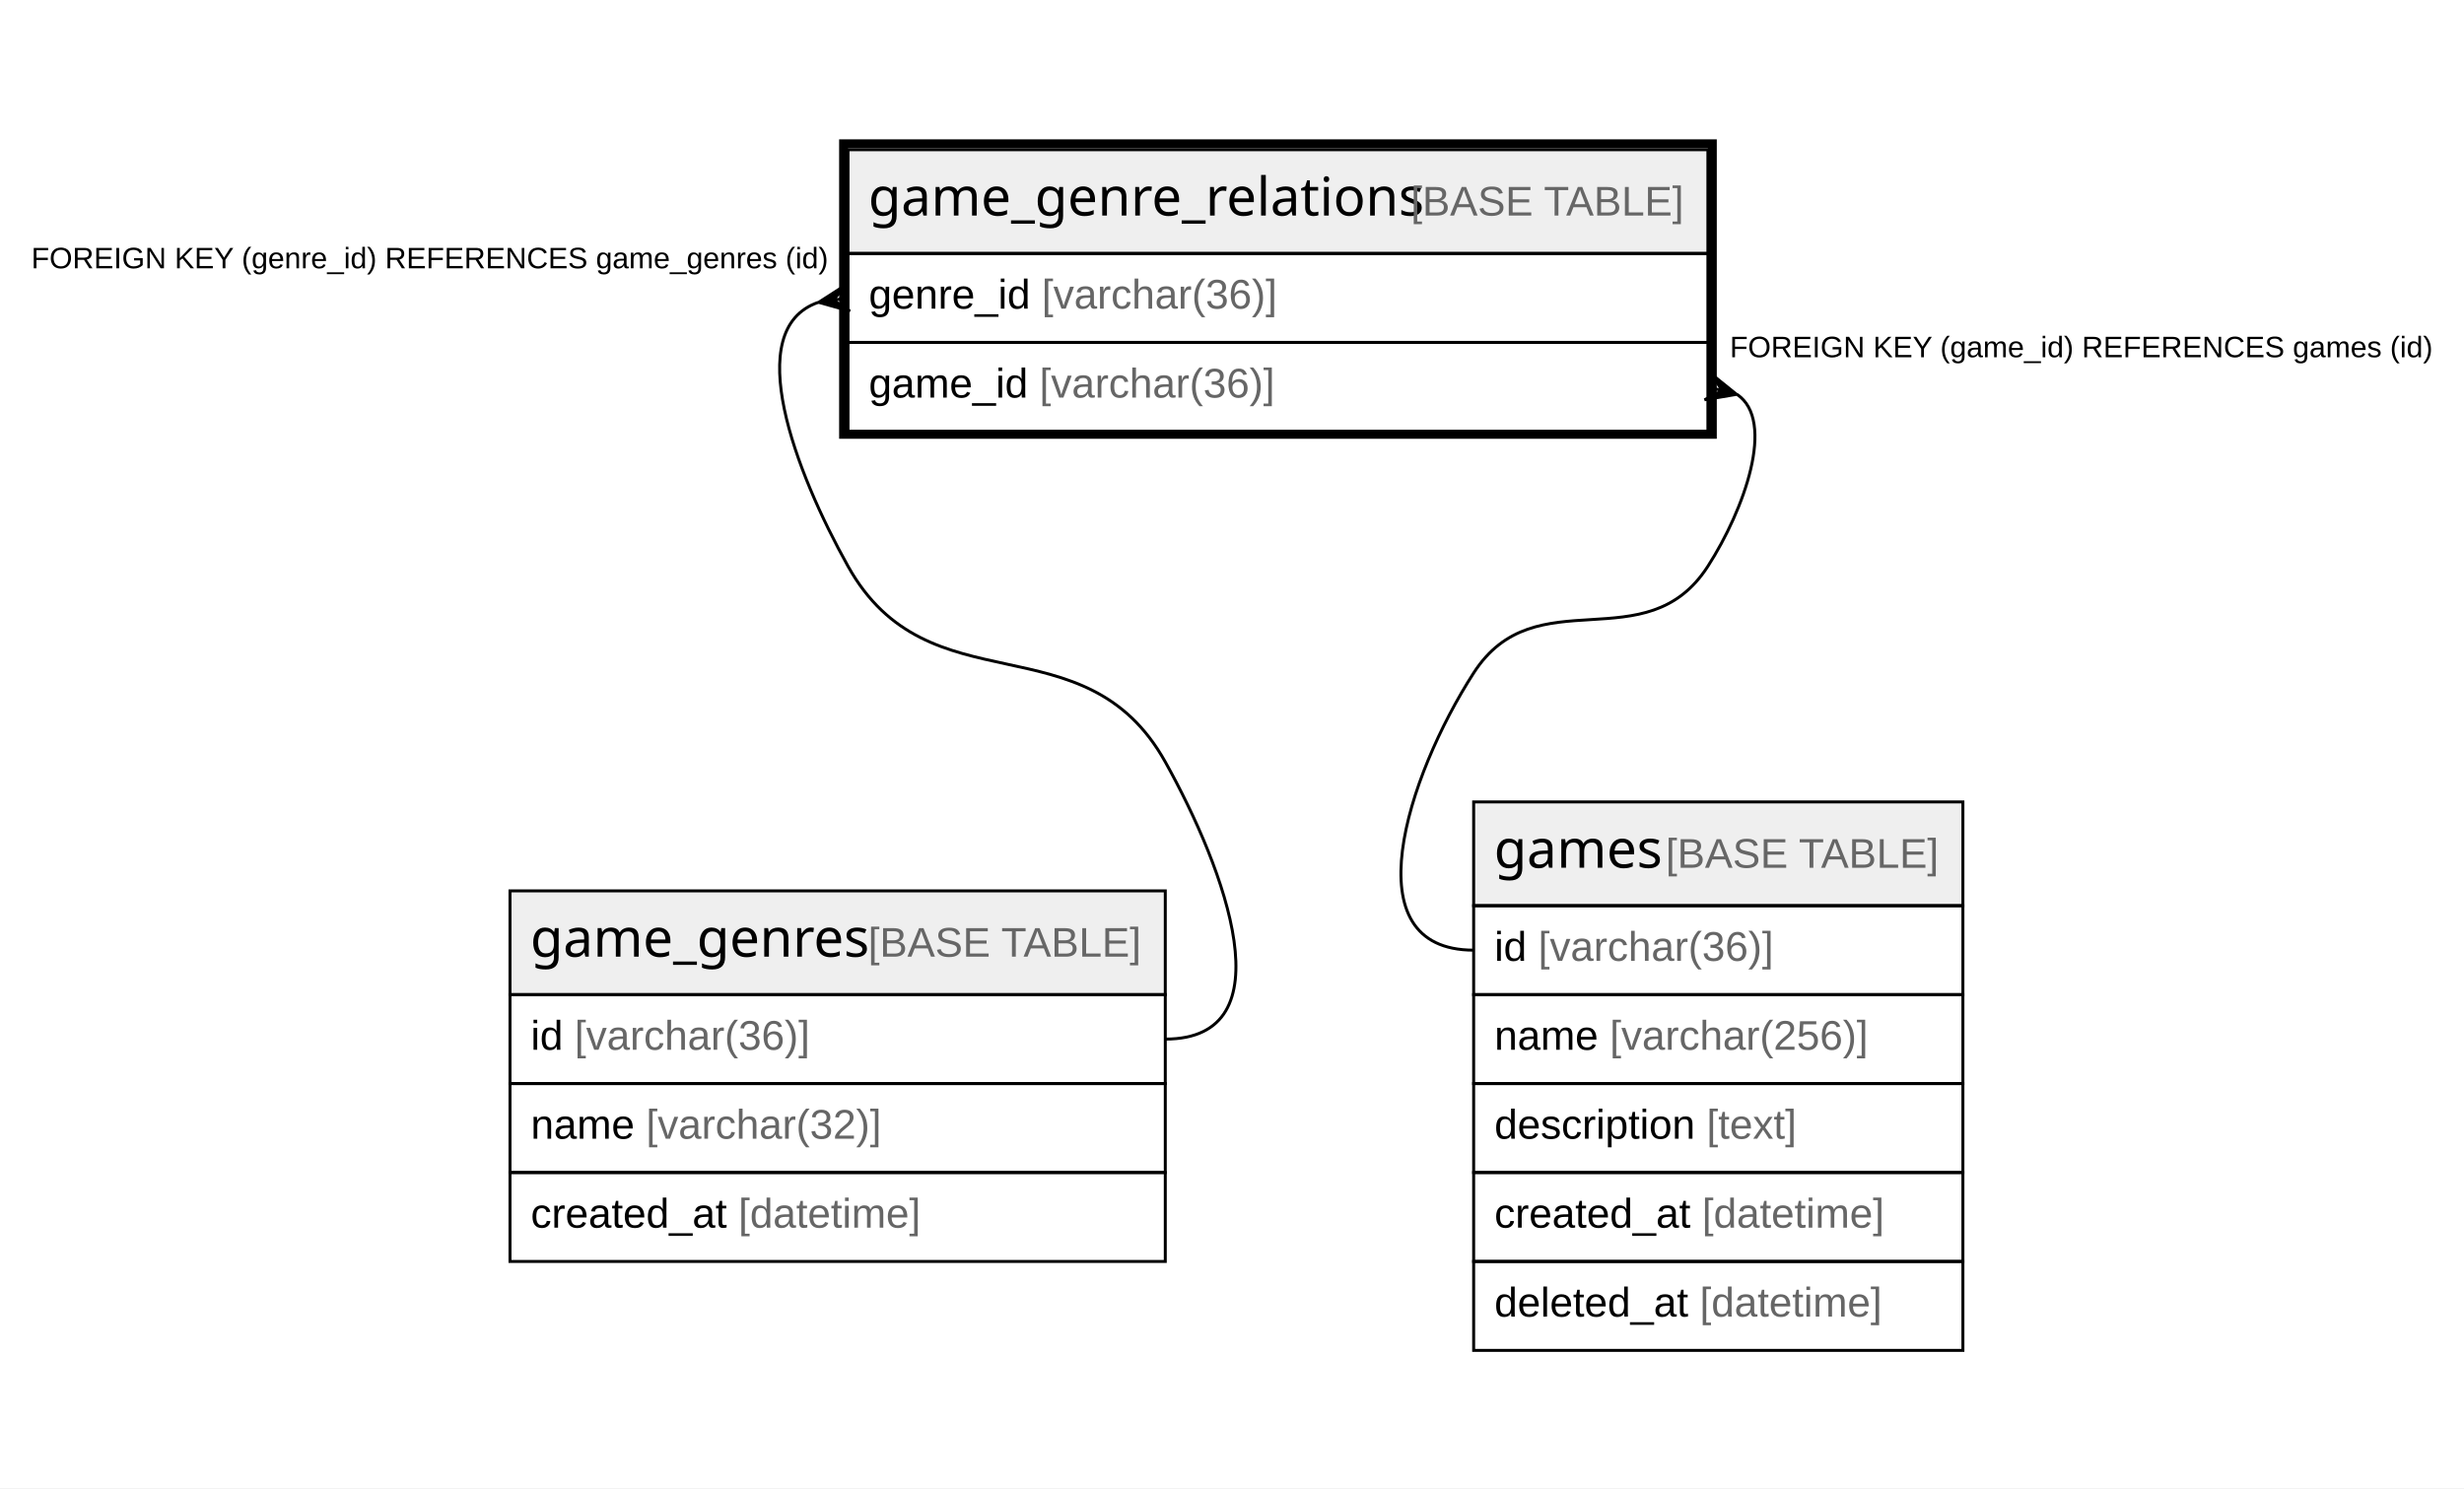
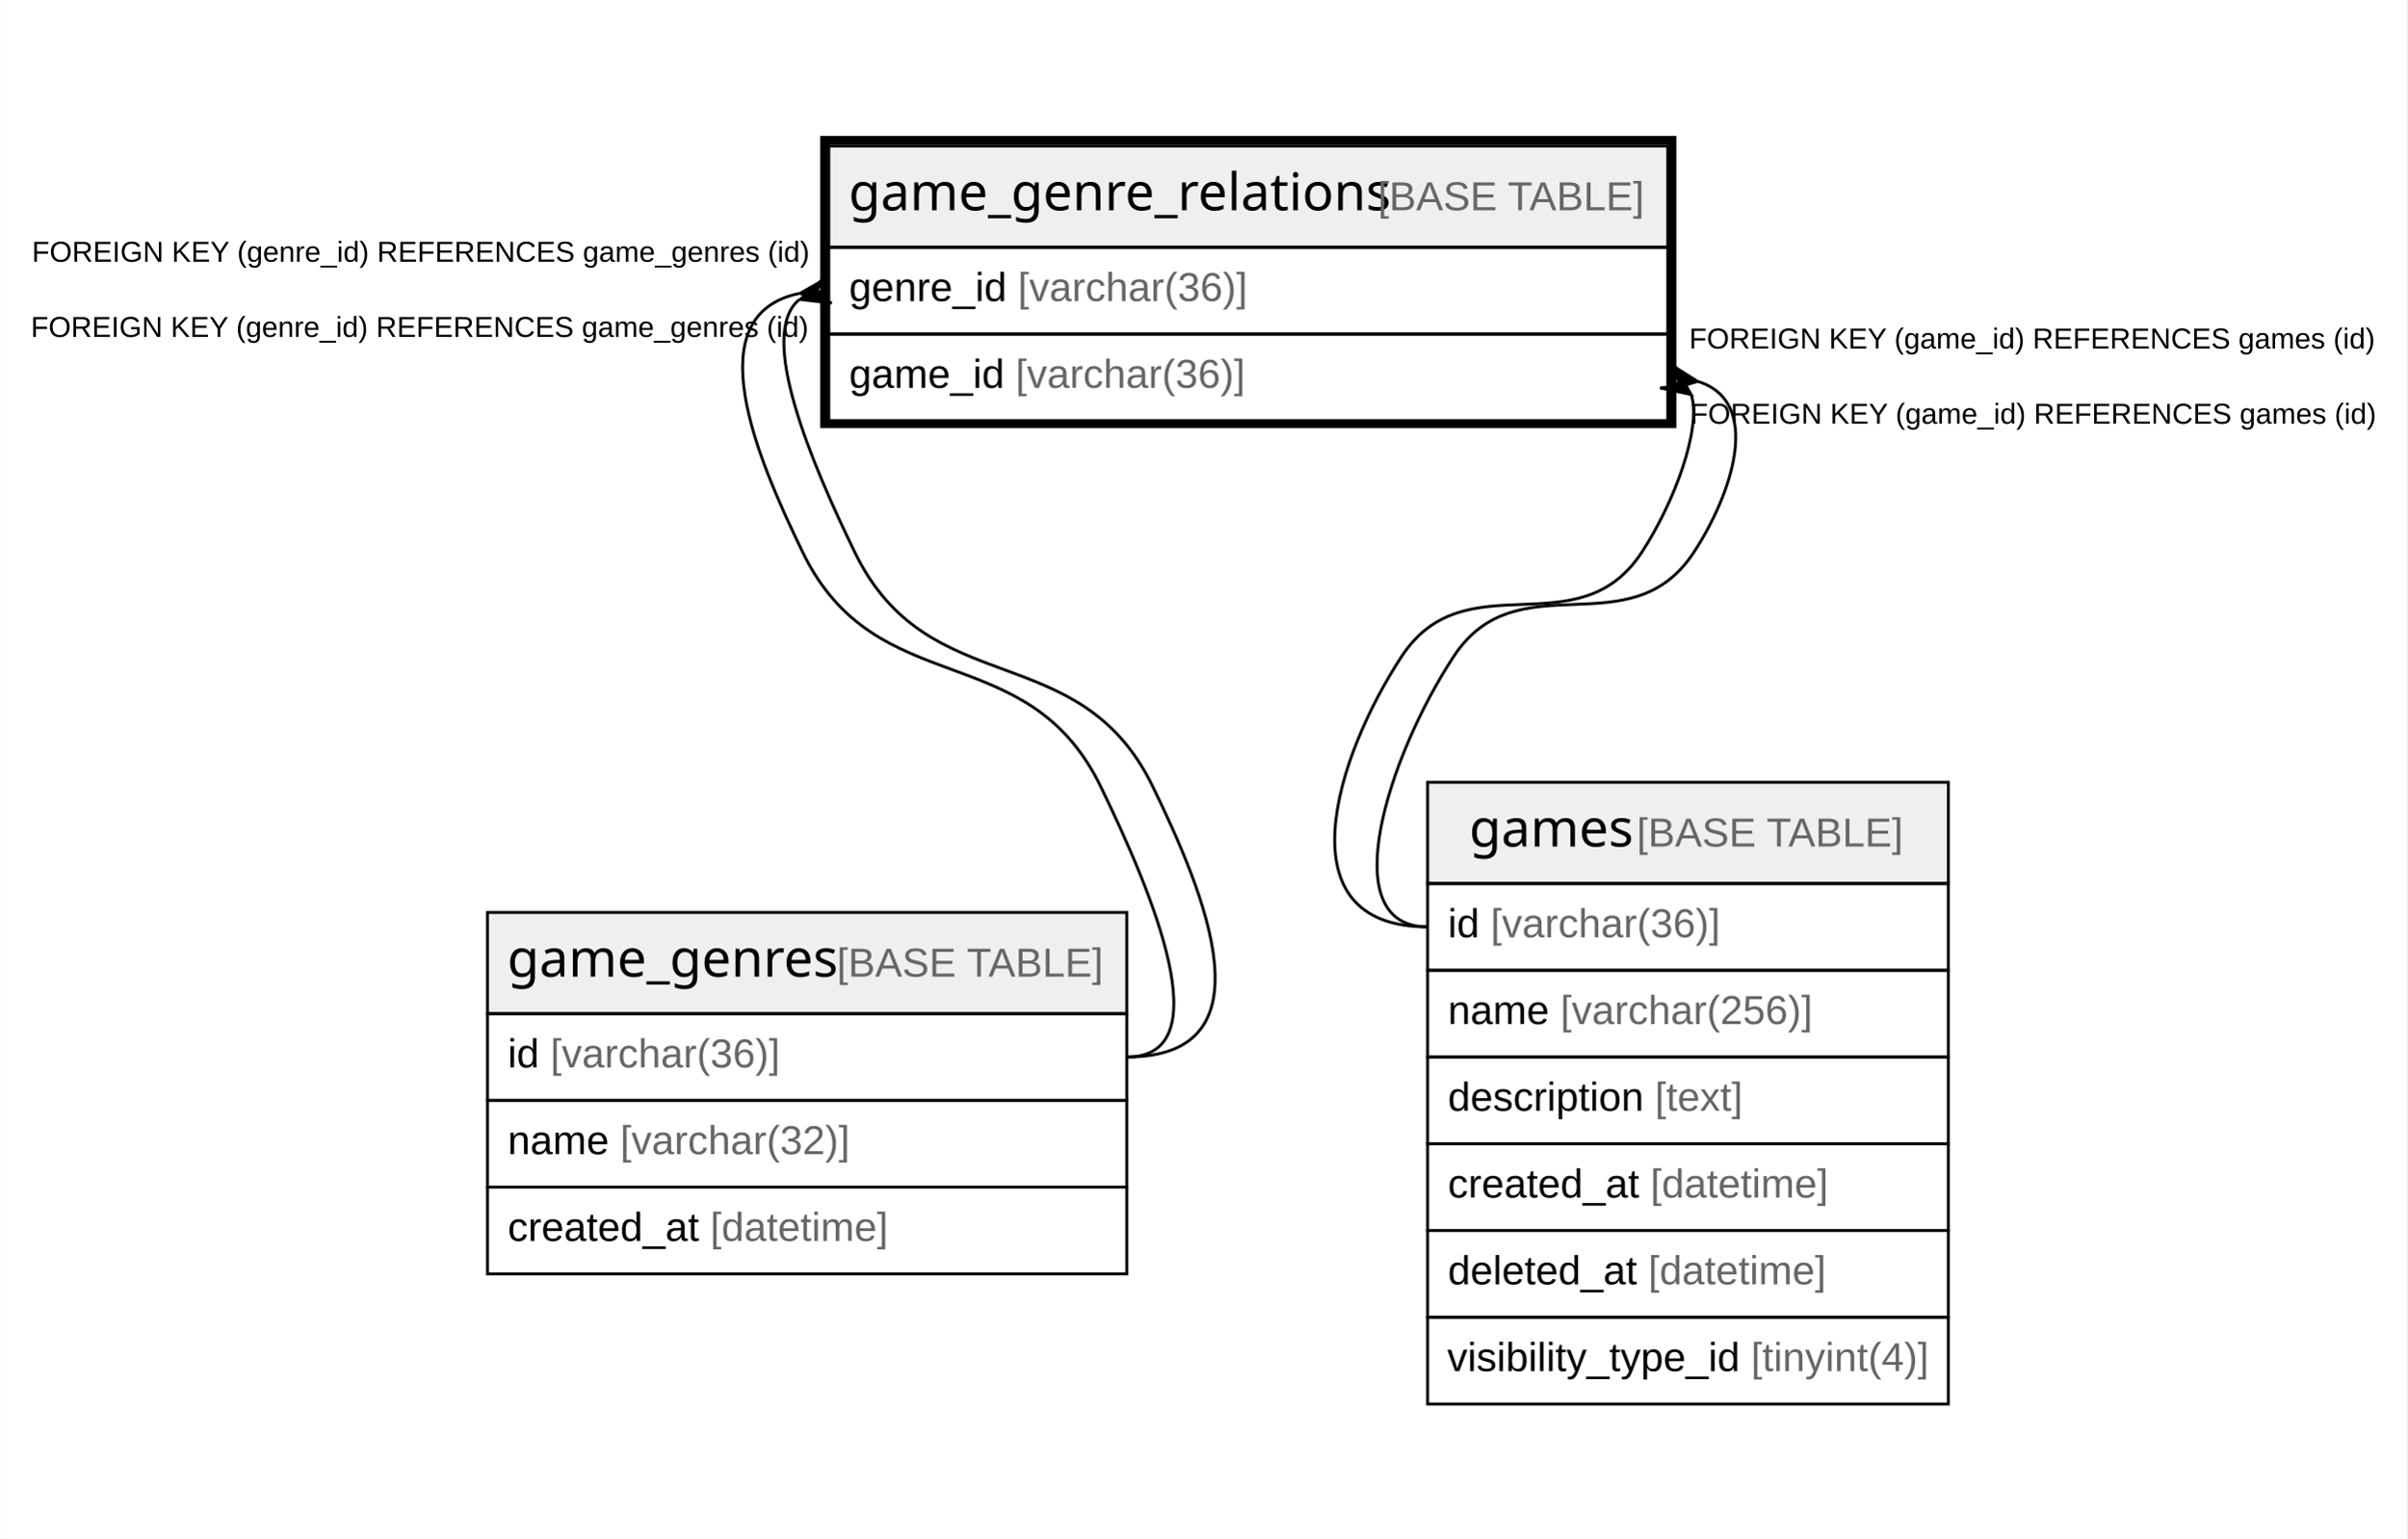
- <svg xmlns="http://www.w3.org/2000/svg" width="831pt" height="502pt" viewBox="0.00 0.00 831.00 502.00">
-   <g id="graph0" class="graph" transform="scale(1 1) rotate(0) translate(4 498)">
-     <polygon fill="#ffffff" stroke="transparent" points="-4,4 -4,-498 827,-498 827,4 -4,4" />
+ <svg xmlns="http://www.w3.org/2000/svg" width="832pt" height="532pt" viewBox="0.00 0.00 831.78 532.00">
+   <g id="graph0" class="graph" transform="scale(1 1) rotate(0) translate(4 528)">
+     <polygon fill="#ffffff" stroke="transparent" points="-4,4 -4,-528 827.782,-528 827.782,4 -4,4" />
    <g id="node1" class="node">
-       <polygon fill="#efefef" stroke="transparent" points="282,-412.5 282,-447.5 572,-447.5 572,-412.5 282,-412.5" />
-       <polygon fill="none" stroke="#000000" points="282,-412.5 282,-447.5 572,-447.5 572,-412.5 282,-412.5" />
-       <text text-anchor="start" x="288.849" y="-425.3" font-family="Arial Bold" font-size="18.00" fill="#000000">game_genre_relations</text>
-       <text text-anchor="start" x="467.897" y="-425.3" font-family="Arial" font-size="14.00" fill="#000000"> </text>
-       <text text-anchor="start" x="471.788" y="-425.3" font-family="Arial" font-size="14.00" fill="#666666">[BASE TABLE]</text>
-       <polygon fill="none" stroke="#000000" points="282,-382.5 282,-412.5 572,-412.5 572,-382.5 282,-382.5" />
-       <text text-anchor="start" x="289" y="-393.9" font-family="Arial" font-size="14.00" fill="#000000">genre_id </text>
-       <text text-anchor="start" x="347.353" y="-393.9" font-family="Arial" font-size="14.00" fill="#666666">[varchar(36)]</text>
-       <polygon fill="none" stroke="#000000" points="282,-352.5 282,-382.5 572,-382.5 572,-352.5 282,-352.5" />
-       <text text-anchor="start" x="289" y="-363.9" font-family="Arial" font-size="14.00" fill="#000000">game_id </text>
-       <text text-anchor="start" x="346.571" y="-363.9" font-family="Arial" font-size="14.00" fill="#666666">[varchar(36)]</text>
-       <polygon fill="none" stroke="#000000" stroke-width="3" points="280.5,-351.5 280.5,-449.5 573.5,-449.5 573.5,-351.5 280.5,-351.5" />
+       <polygon fill="#efefef" stroke="transparent" points="282.363,-442.5 282.363,-477.5 572.363,-477.5 572.363,-442.5 282.363,-442.5" />
+       <polygon fill="none" stroke="#000000" points="282.363,-442.5 282.363,-477.5 572.363,-477.5 572.363,-442.5 282.363,-442.5" />
+       <text text-anchor="start" x="289.213" y="-455.3" font-family="Arial Bold" font-size="18.00" fill="#000000">game_genre_relations</text>
+       <text text-anchor="start" x="468.26" y="-455.3" font-family="Arial" font-size="14.00" fill="#000000"> </text>
+       <text text-anchor="start" x="472.151" y="-455.3" font-family="Arial" font-size="14.00" fill="#666666">[BASE TABLE]</text>
+       <polygon fill="none" stroke="#000000" points="282.363,-412.5 282.363,-442.5 572.363,-442.5 572.363,-412.5 282.363,-412.5" />
+       <text text-anchor="start" x="289.363" y="-423.9" font-family="Arial" font-size="14.00" fill="#000000">genre_id </text>
+       <text text-anchor="start" x="347.717" y="-423.9" font-family="Arial" font-size="14.00" fill="#666666">[varchar(36)]</text>
+       <polygon fill="none" stroke="#000000" points="282.363,-382.5 282.363,-412.5 572.363,-412.5 572.363,-382.5 282.363,-382.5" />
+       <text text-anchor="start" x="289.363" y="-393.9" font-family="Arial" font-size="14.00" fill="#000000">game_id </text>
+       <text text-anchor="start" x="346.934" y="-393.9" font-family="Arial" font-size="14.00" fill="#666666">[varchar(36)]</text>
+       <polygon fill="none" stroke="#000000" stroke-width="3" points="280.863,-381.5 280.863,-479.5 573.863,-479.5 573.863,-381.5 280.863,-381.5" />
    </g>
    <g id="node2" class="node">
-       <polygon fill="#efefef" stroke="transparent" points="168,-162.5 168,-197.5 389,-197.5 389,-162.5 168,-162.5" />
-       <polygon fill="none" stroke="#000000" points="168,-162.5 168,-197.5 389,-197.5 389,-162.5 168,-162.5" />
-       <text text-anchor="start" x="174.856" y="-175.3" font-family="Arial Bold" font-size="18.00" fill="#000000">game_genres</text>
-       <text text-anchor="start" x="284.89" y="-175.3" font-family="Arial" font-size="14.00" fill="#000000"> </text>
-       <text text-anchor="start" x="288.781" y="-175.3" font-family="Arial" font-size="14.00" fill="#666666">[BASE TABLE]</text>
-       <polygon fill="none" stroke="#000000" points="168,-132.5 168,-162.5 389,-162.5 389,-132.5 168,-132.5" />
-       <text text-anchor="start" x="175" y="-143.9" font-family="Arial" font-size="14.00" fill="#000000">id </text>
-       <text text-anchor="start" x="189.78" y="-143.9" font-family="Arial" font-size="14.00" fill="#666666">[varchar(36)]</text>
-       <polygon fill="none" stroke="#000000" points="168,-102.5 168,-132.5 389,-132.5 389,-102.5 168,-102.5" />
-       <text text-anchor="start" x="175" y="-113.9" font-family="Arial" font-size="14.00" fill="#000000">name </text>
-       <text text-anchor="start" x="213.899" y="-113.9" font-family="Arial" font-size="14.00" fill="#666666">[varchar(32)]</text>
-       <polygon fill="none" stroke="#000000" points="168,-72.5 168,-102.5 389,-102.5 389,-72.5 168,-72.5" />
-       <text text-anchor="start" x="175" y="-83.9" font-family="Arial" font-size="14.00" fill="#000000">created_at </text>
-       <text text-anchor="start" x="245.028" y="-83.9" font-family="Arial" font-size="14.00" fill="#666666">[datetime]</text>
+       <polygon fill="#efefef" stroke="transparent" points="164.363,-177.5 164.363,-212.5 385.363,-212.5 385.363,-177.5 164.363,-177.5" />
+       <polygon fill="none" stroke="#000000" points="164.363,-177.5 164.363,-212.5 385.363,-212.5 385.363,-177.5 164.363,-177.5" />
+       <text text-anchor="start" x="171.22" y="-190.3" font-family="Arial Bold" font-size="18.00" fill="#000000">game_genres</text>
+       <text text-anchor="start" x="281.253" y="-190.3" font-family="Arial" font-size="14.00" fill="#000000"> </text>
+       <text text-anchor="start" x="285.144" y="-190.3" font-family="Arial" font-size="14.00" fill="#666666">[BASE TABLE]</text>
+       <polygon fill="none" stroke="#000000" points="164.363,-147.5 164.363,-177.5 385.363,-177.5 385.363,-147.5 164.363,-147.5" />
+       <text text-anchor="start" x="171.363" y="-158.9" font-family="Arial" font-size="14.00" fill="#000000">id </text>
+       <text text-anchor="start" x="186.143" y="-158.9" font-family="Arial" font-size="14.00" fill="#666666">[varchar(36)]</text>
+       <polygon fill="none" stroke="#000000" points="164.363,-117.5 164.363,-147.5 385.363,-147.5 385.363,-117.5 164.363,-117.5" />
+       <text text-anchor="start" x="171.363" y="-128.9" font-family="Arial" font-size="14.00" fill="#000000">name </text>
+       <text text-anchor="start" x="210.262" y="-128.9" font-family="Arial" font-size="14.00" fill="#666666">[varchar(32)]</text>
+       <polygon fill="none" stroke="#000000" points="164.363,-87.5 164.363,-117.5 385.363,-117.5 385.363,-87.5 164.363,-87.5" />
+       <text text-anchor="start" x="171.363" y="-98.9" font-family="Arial" font-size="14.00" fill="#000000">created_at </text>
+       <text text-anchor="start" x="241.391" y="-98.9" font-family="Arial" font-size="14.00" fill="#666666">[datetime]</text>
    </g>
    <g id="edge1" class="edge">
-       <path fill="none" stroke="#000000" d="M271.899,-395.986C245.795,-386.877 264.312,-338.692 282,-307 309.23,-258.21 361.77,-289.79 389,-241 409.252,-204.713 430.556,-147.5 389,-147.5" />
-       <polygon fill="#000000" stroke="#000000" points="272.111,-396.018 281.333,-401.95 277.055,-396.759 282,-397.5 282,-397.5 282,-397.5 277.055,-396.759 282.667,-393.05 272.111,-396.018 272.111,-396.018" />
-       <text text-anchor="start" x="6.545" y="-407.5" font-family="Arial" font-size="10.00" fill="#000000">FOREIGN KEY (genre_id) REFERENCES game_genres (id)</text>
+       <path fill="none" stroke="#000000" d="M272.106,-426.54C236.649,-419.123 257.162,-370.353 273.363,-337 298.81,-284.616 350.917,-308.384 376.363,-256 394.521,-218.621 417.919,-162.5 385.363,-162.5" />
+       <polygon fill="#000000" stroke="#000000" points="272.407,-426.568 281.944,-431.98 277.385,-427.034 282.363,-427.5 282.363,-427.5 282.363,-427.5 277.385,-427.034 282.783,-423.02 272.407,-426.568 272.407,-426.568" />
+       <text text-anchor="start" x="6.908" y="-437.5" font-family="Arial" font-size="10.00" fill="#000000">FOREIGN KEY (genre_id) REFERENCES game_genres (id)</text>
+     </g>
+     <g id="edge2" class="edge">
+       <path fill="none" stroke="#000000" d="M272.051,-424.338C257.558,-412.234 276.319,-367.97 291.363,-337 316.81,-284.616 368.917,-308.384 394.363,-256 412.485,-218.694 435.828,-162.719 385.659,-162.501" />
+       <polygon fill="#000000" stroke="#000000" points="272.469,-424.471 280.638,-431.786 277.235,-425.984 282,-427.498 282,-427.498 282,-427.498 277.235,-425.984 283.362,-423.209 272.469,-424.471 272.469,-424.471" />
+       <text text-anchor="start" x="6.545" y="-411.498" font-family="Arial" font-size="10.00" fill="#000000">FOREIGN KEY (genre_id) REFERENCES game_genres (id)</text>
    </g>
    <g id="node3" class="node">
-       <polygon fill="#efefef" stroke="transparent" points="493,-192.5 493,-227.5 658,-227.5 658,-192.5 493,-192.5" />
-       <polygon fill="none" stroke="#000000" points="493,-192.5 493,-227.5 658,-227.5 658,-192.5 493,-192.5" />
-       <text text-anchor="start" x="499.868" y="-205.3" font-family="Arial Bold" font-size="18.00" fill="#000000">games</text>
-       <text text-anchor="start" x="553.879" y="-205.3" font-family="Arial" font-size="14.00" fill="#000000"> </text>
-       <text text-anchor="start" x="557.769" y="-205.3" font-family="Arial" font-size="14.00" fill="#666666">[BASE TABLE]</text>
-       <polygon fill="none" stroke="#000000" points="493,-162.5 493,-192.5 658,-192.5 658,-162.5 493,-162.5" />
-       <text text-anchor="start" x="500" y="-173.9" font-family="Arial" font-size="14.00" fill="#000000">id </text>
-       <text text-anchor="start" x="514.78" y="-173.9" font-family="Arial" font-size="14.00" fill="#666666">[varchar(36)]</text>
-       <polygon fill="none" stroke="#000000" points="493,-132.5 493,-162.5 658,-162.5 658,-132.5 493,-132.5" />
-       <text text-anchor="start" x="500" y="-143.9" font-family="Arial" font-size="14.00" fill="#000000">name </text>
-       <text text-anchor="start" x="538.899" y="-143.9" font-family="Arial" font-size="14.00" fill="#666666">[varchar(256)]</text>
-       <polygon fill="none" stroke="#000000" points="493,-102.5 493,-132.5 658,-132.5 658,-102.5 493,-102.5" />
-       <text text-anchor="start" x="500" y="-113.9" font-family="Arial" font-size="14.00" fill="#000000">description </text>
-       <text text-anchor="start" x="571.568" y="-113.9" font-family="Arial" font-size="14.00" fill="#666666">[text]</text>
-       <polygon fill="none" stroke="#000000" points="493,-72.5 493,-102.5 658,-102.5 658,-72.5 493,-72.5" />
-       <text text-anchor="start" x="500" y="-83.9" font-family="Arial" font-size="14.00" fill="#000000">created_at </text>
-       <text text-anchor="start" x="570.028" y="-83.9" font-family="Arial" font-size="14.00" fill="#666666">[datetime]</text>
-       <polygon fill="none" stroke="#000000" points="493,-42.5 493,-72.5 658,-72.5 658,-42.5 493,-42.5" />
-       <text text-anchor="start" x="500" y="-53.9" font-family="Arial" font-size="14.00" fill="#000000">deleted_at </text>
-       <text text-anchor="start" x="569.257" y="-53.9" font-family="Arial" font-size="14.00" fill="#666666">[datetime]</text>
+       <polygon fill="#efefef" stroke="transparent" points="489.363,-222.5 489.363,-257.5 669.363,-257.5 669.363,-222.5 489.363,-222.5" />
+       <polygon fill="none" stroke="#000000" points="489.363,-222.5 489.363,-257.5 669.363,-257.5 669.363,-222.5 489.363,-222.5" />
+       <text text-anchor="start" x="503.731" y="-235.3" font-family="Arial Bold" font-size="18.00" fill="#000000">games</text>
+       <text text-anchor="start" x="557.742" y="-235.3" font-family="Arial" font-size="14.00" fill="#000000"> </text>
+       <text text-anchor="start" x="561.633" y="-235.3" font-family="Arial" font-size="14.00" fill="#666666">[BASE TABLE]</text>
+       <polygon fill="none" stroke="#000000" points="489.363,-192.5 489.363,-222.5 669.363,-222.5 669.363,-192.5 489.363,-192.5" />
+       <text text-anchor="start" x="496.363" y="-203.9" font-family="Arial" font-size="14.00" fill="#000000">id </text>
+       <text text-anchor="start" x="511.143" y="-203.9" font-family="Arial" font-size="14.00" fill="#666666">[varchar(36)]</text>
+       <polygon fill="none" stroke="#000000" points="489.363,-162.5 489.363,-192.5 669.363,-192.5 669.363,-162.5 489.363,-162.5" />
+       <text text-anchor="start" x="496.363" y="-173.9" font-family="Arial" font-size="14.00" fill="#000000">name </text>
+       <text text-anchor="start" x="535.262" y="-173.9" font-family="Arial" font-size="14.00" fill="#666666">[varchar(256)]</text>
+       <polygon fill="none" stroke="#000000" points="489.363,-132.5 489.363,-162.5 669.363,-162.5 669.363,-132.5 489.363,-132.5" />
+       <text text-anchor="start" x="496.363" y="-143.9" font-family="Arial" font-size="14.00" fill="#000000">description </text>
+       <text text-anchor="start" x="567.931" y="-143.9" font-family="Arial" font-size="14.00" fill="#666666">[text]</text>
+       <polygon fill="none" stroke="#000000" points="489.363,-102.5 489.363,-132.5 669.363,-132.5 669.363,-102.5 489.363,-102.5" />
+       <text text-anchor="start" x="496.363" y="-113.9" font-family="Arial" font-size="14.00" fill="#000000">created_at </text>
+       <text text-anchor="start" x="566.391" y="-113.9" font-family="Arial" font-size="14.00" fill="#666666">[datetime]</text>
+       <polygon fill="none" stroke="#000000" points="489.363,-72.5 489.363,-102.5 669.363,-102.5 669.363,-72.5 489.363,-72.5" />
+       <text text-anchor="start" x="496.363" y="-83.9" font-family="Arial" font-size="14.00" fill="#000000">deleted_at </text>
+       <text text-anchor="start" x="565.62" y="-83.9" font-family="Arial" font-size="14.00" fill="#666666">[datetime]</text>
+       <polygon fill="none" stroke="#000000" points="489.363,-42.5 489.363,-72.5 669.363,-72.5 669.363,-42.5 489.363,-42.5" />
+       <text text-anchor="start" x="496.138" y="-53.9" font-family="Arial" font-size="14.00" fill="#000000">visibility_type_id </text>
+       <text text-anchor="start" x="601.145" y="-53.9" font-family="Arial" font-size="14.00" fill="#666666">[tinyint(4)]</text>
    </g>
-     <g id="edge2" class="edge">
-       <path fill="none" stroke="#000000" d="M581.872,-364.928C594.978,-356.034 584.274,-326.081 572,-307 551.126,-274.549 513.874,-303.451 493,-271 470.519,-236.05 451.444,-177.5 493,-177.5" />
-       <polygon fill="#000000" stroke="#000000" points="581.677,-364.979 570.865,-363.145 576.838,-366.239 572,-367.5 572,-367.5 572,-367.5 576.838,-366.239 573.135,-371.855 581.677,-364.979 581.677,-364.979" />
-       <text text-anchor="start" x="579.386" y="-377.5" font-family="Arial" font-size="10.00" fill="#000000">FOREIGN KEY (game_id) REFERENCES games (id)</text>
+     <g id="edge3" class="edge">
+       <path fill="none" stroke="#000000" d="M580.467,-391.571C584.221,-379.996 574.544,-354.036 563.363,-337 541.302,-303.384 502.425,-334.616 480.363,-301 457.563,-266.258 438.808,-207.5 489.363,-207.5" />
+       <polygon fill="#000000" stroke="#000000" points="580.434,-391.595 569.706,-393.868 576.399,-394.547 572.363,-397.5 572.363,-397.5 572.363,-397.5 576.399,-394.547 575.021,-401.132 580.434,-391.595 580.434,-391.595" />
+       <text text-anchor="start" x="579.749" y="-407.5" font-family="Arial" font-size="10.00" fill="#000000">FOREIGN KEY (game_id) REFERENCES games (id)</text>
+     </g>
+     <g id="edge4" class="edge">
+       <path fill="none" stroke="#000000" d="M582.744,-396.124C605.48,-389.116 594.452,-356.943 581.363,-337 559.302,-303.384 520.425,-334.616 498.363,-301 475.652,-266.394 456.954,-207.959 488.984,-207.503" />
+       <polygon fill="#000000" stroke="#000000" points="582.688,-396.132 572.167,-393.041 577.735,-396.815 572.782,-397.498 572.782,-397.498 572.782,-397.498 577.735,-396.815 573.397,-401.956 582.688,-396.132 582.688,-396.132" />
+       <text text-anchor="start" x="580.168" y="-381.498" font-family="Arial" font-size="10.00" fill="#000000">FOREIGN KEY (game_id) REFERENCES games (id)</text>
    </g>
  </g>
</svg>
